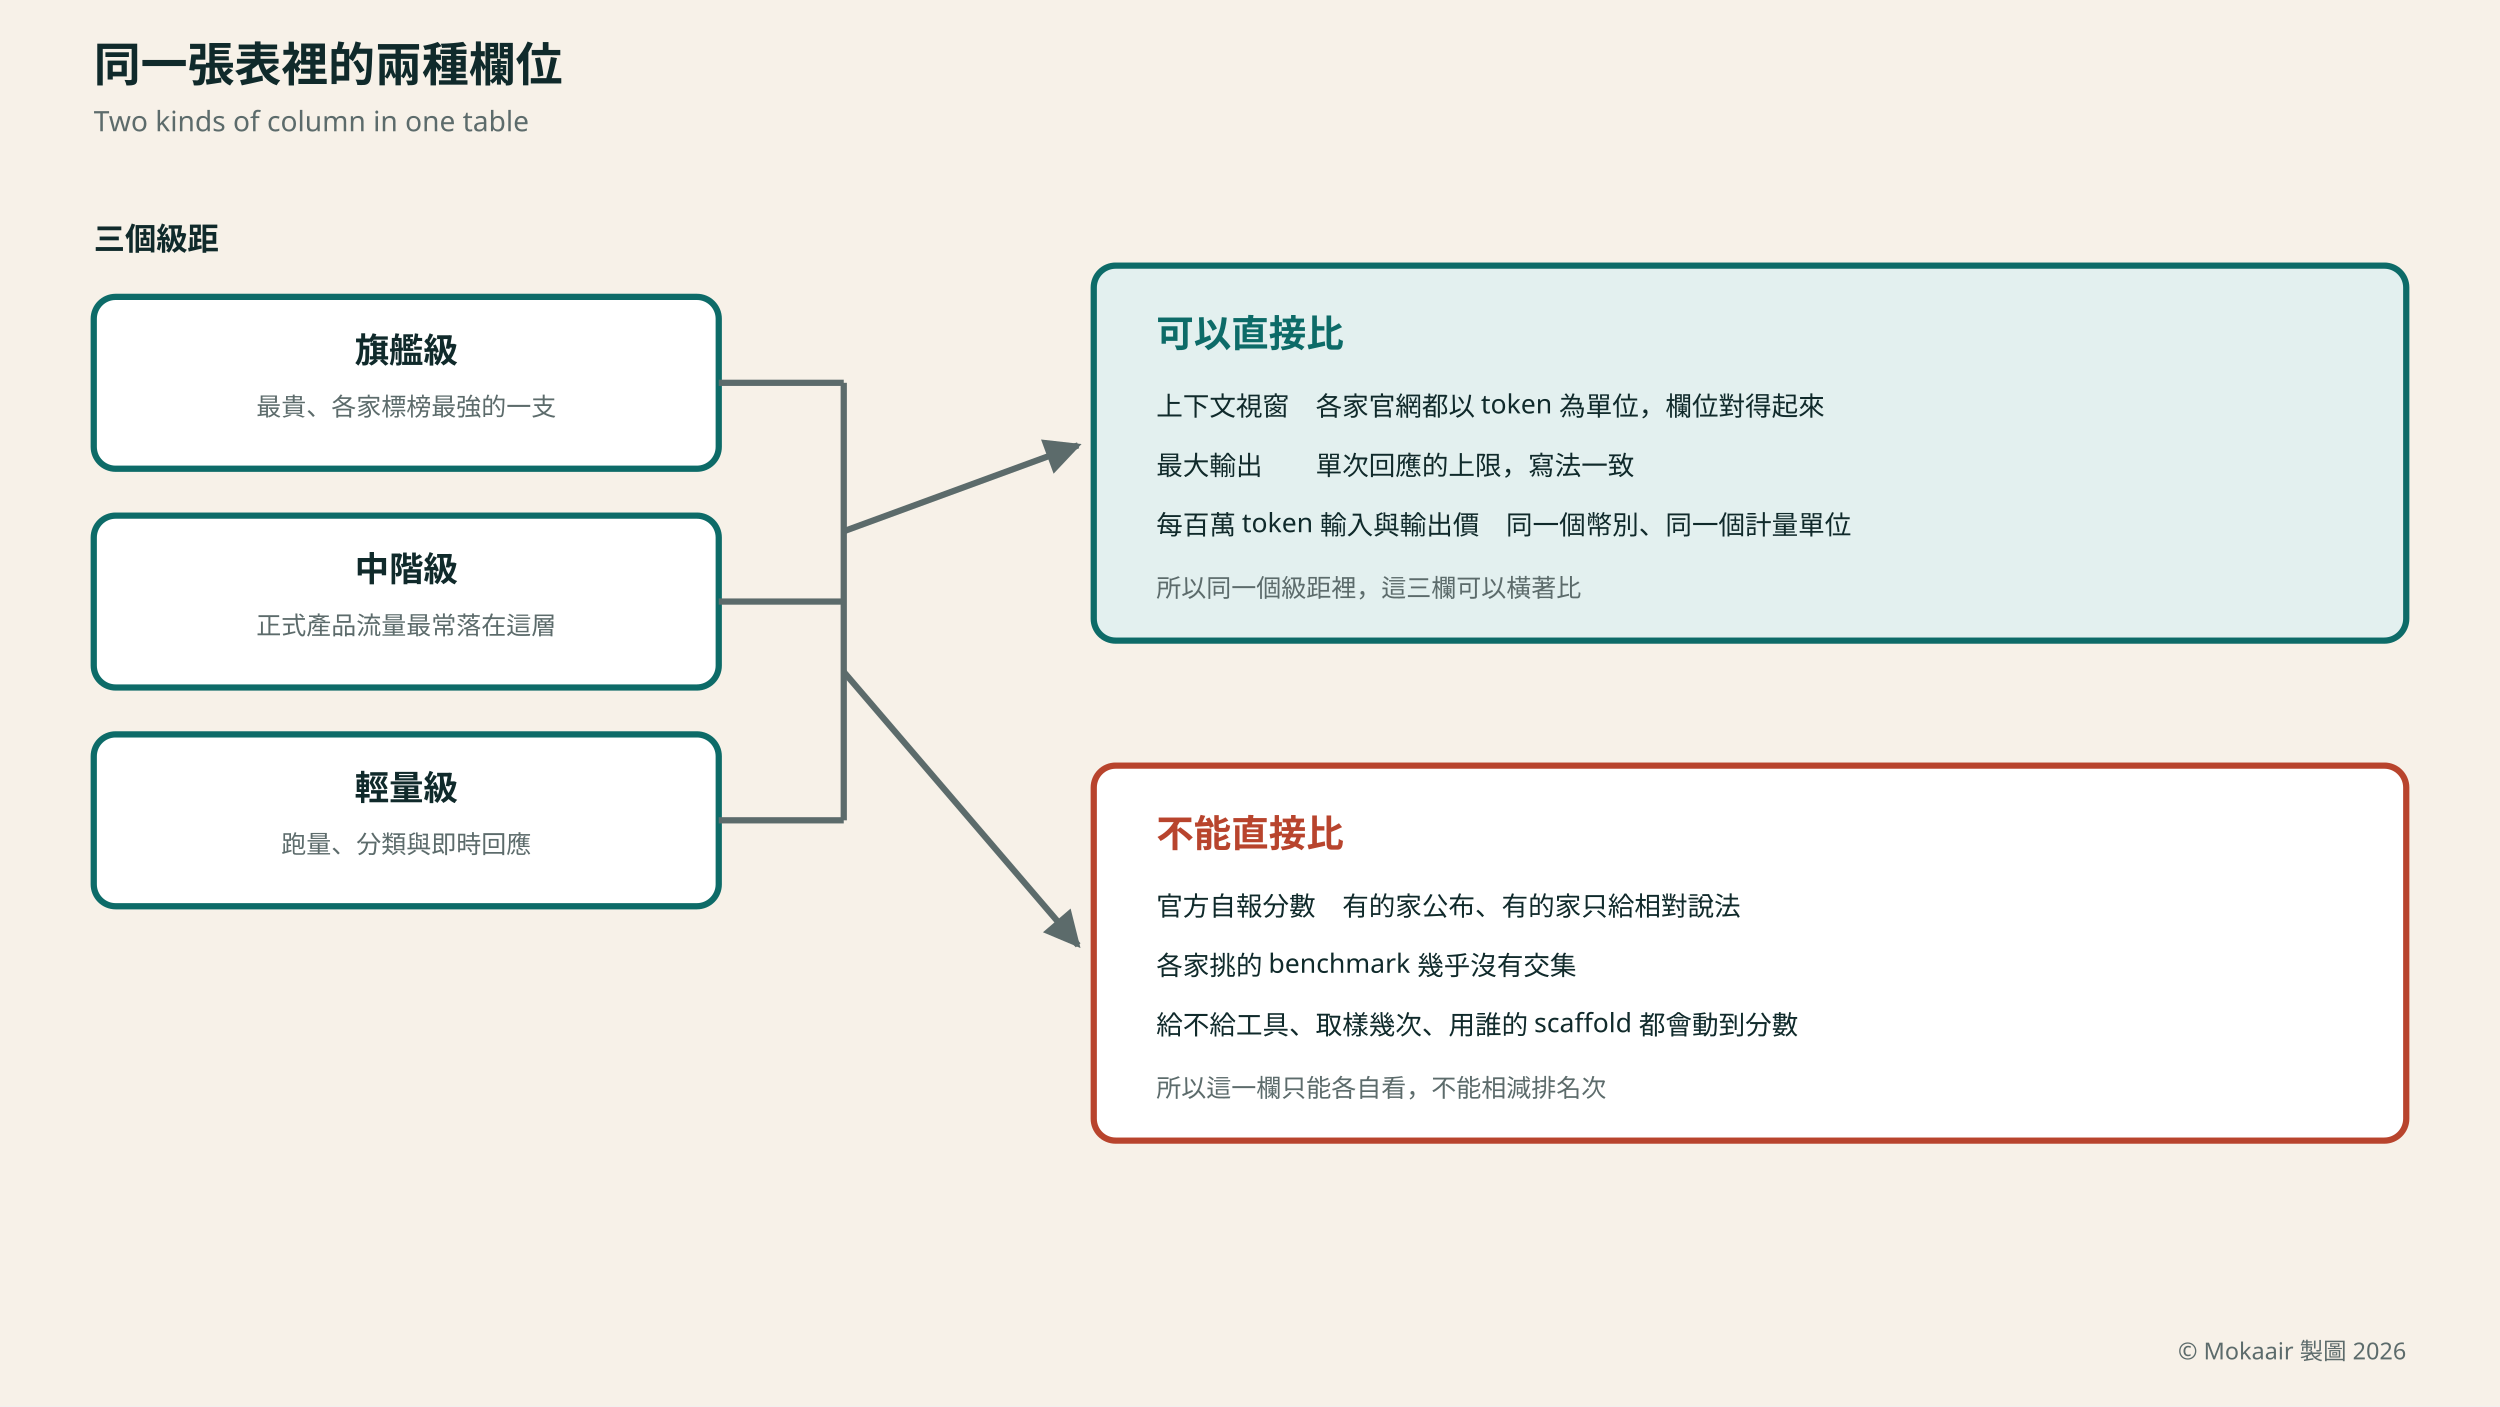
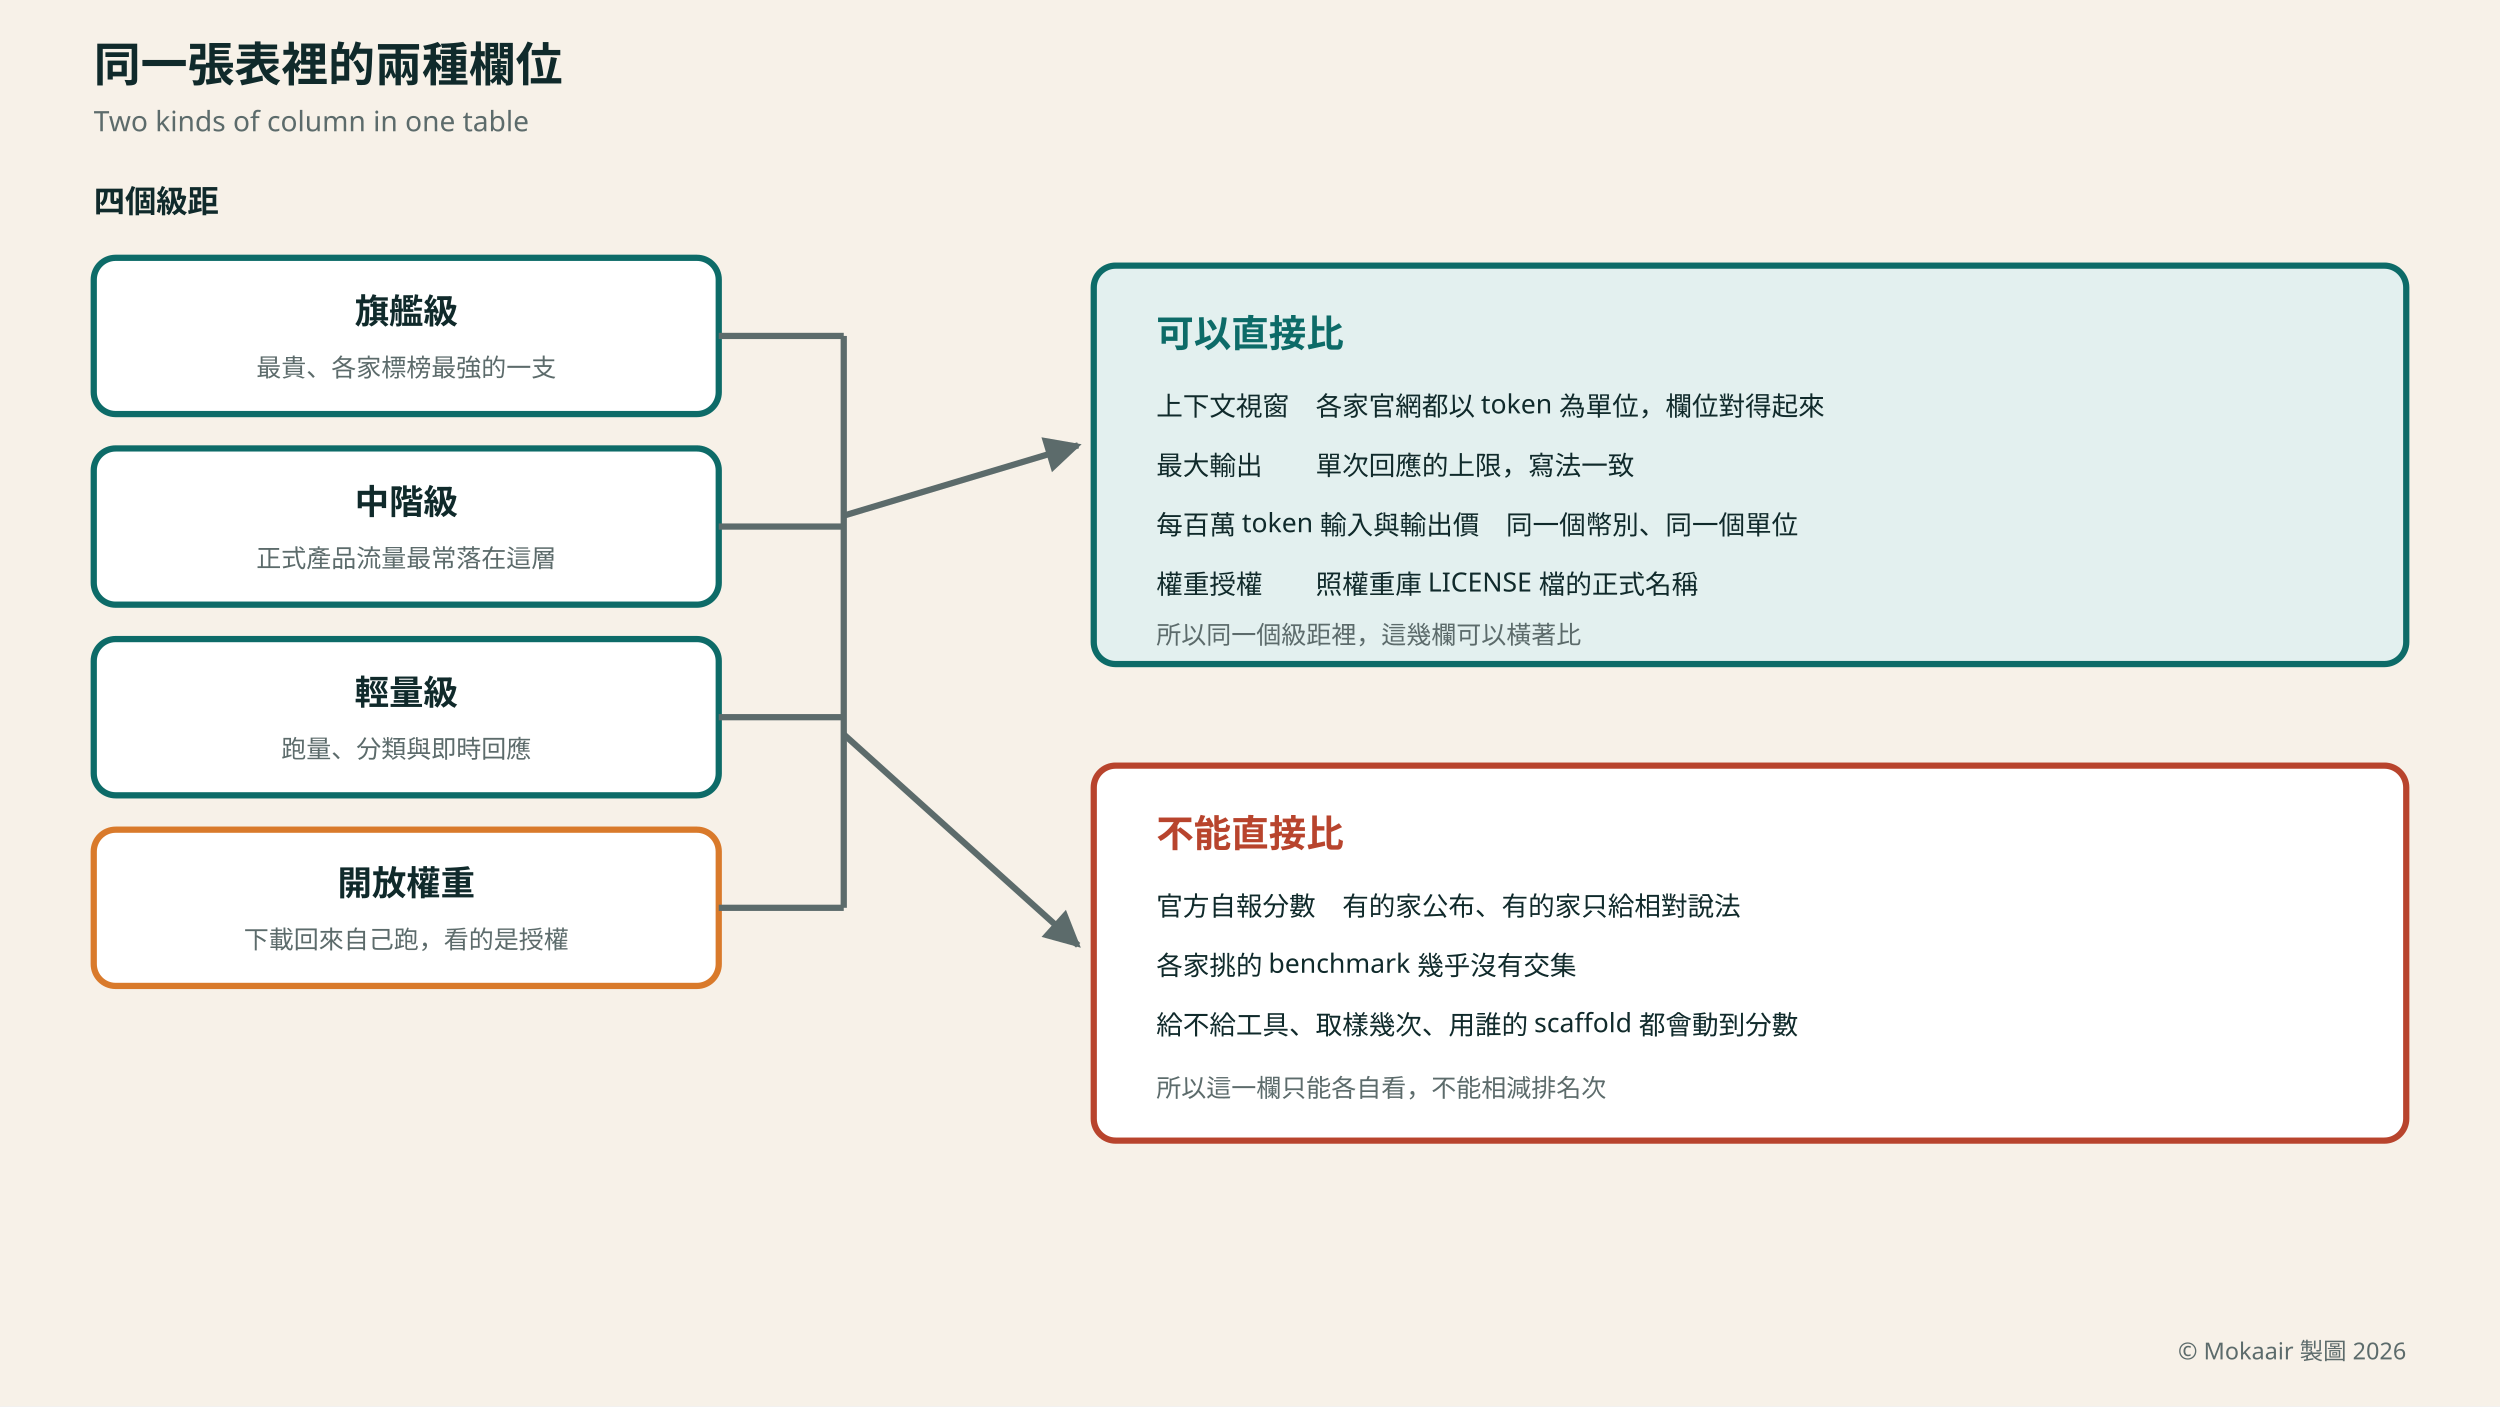
<svg xmlns="http://www.w3.org/2000/svg" viewBox="0 0 1600 900" width="1600" height="900" role="img" aria-labelledby="title desc" font-family="'Noto Sans TC','Noto Sans JP','PingFang TC','Microsoft JhengHei','Hiragino Sans',system-ui,sans-serif">
  <rect width="1600" height="900" fill="#F7F1E8" />
  <defs>
    <marker id="arrow" viewBox="0 0 12 12" refX="10" refY="6" markerWidth="7" markerHeight="7" orient="auto-start-reverse">
      <path d="M 1 1 L 11 6 L 1 11 z" fill="#5C6B6B" />
    </marker>
  </defs>
  <text x="60" y="52" font-size="30" font-weight="bold" fill="#102A2B">同一張表裡的兩種欄位</text>
  <text x="60" y="84" font-size="18" fill="#5C6B6B">Two kinds of column in one table</text>
-   <text x="60" y="160" font-size="20" font-weight="bold" fill="#102A2B">三個級距</text>
-   <rect x="60" y="190" width="400" height="110" rx="14" fill="#FFFFFF" stroke="#0D6B68" stroke-width="4" />
-   <text x="260" y="232" text-anchor="middle" font-size="22" font-weight="bold" fill="#102A2B">旗艦級</text>
-   <text x="260" y="266" text-anchor="middle" font-size="16" fill="#5C6B6B">最貴、各家標榜最強的一支</text>
-   <rect x="60" y="330" width="400" height="110" rx="14" fill="#FFFFFF" stroke="#0D6B68" stroke-width="4" />
-   <text x="260" y="372" text-anchor="middle" font-size="22" font-weight="bold" fill="#102A2B">中階級</text>
-   <text x="260" y="406" text-anchor="middle" font-size="16" fill="#5C6B6B">正式產品流量最常落在這層</text>
-   <rect x="60" y="470" width="400" height="110" rx="14" fill="#FFFFFF" stroke="#0D6B68" stroke-width="4" />
-   <text x="260" y="512" text-anchor="middle" font-size="22" font-weight="bold" fill="#102A2B">輕量級</text>
-   <text x="260" y="546" text-anchor="middle" font-size="16" fill="#5C6B6B">跑量、分類與即時回應</text>
-   <path d="M 460 245 L 540 245" stroke="#5C6B6B" stroke-width="4" fill="none" />
-   <path d="M 460 385 L 540 385" stroke="#5C6B6B" stroke-width="4" fill="none" />
-   <path d="M 460 525 L 540 525" stroke="#5C6B6B" stroke-width="4" fill="none" />
-   <path d="M 540 245 L 540 525" stroke="#5C6B6B" stroke-width="4" fill="none" />
-   <path d="M 540 340 L 690 285" stroke="#5C6B6B" stroke-width="4" fill="none" marker-end="url(#arrow)" />
-   <path d="M 540 430 L 690 605" stroke="#5C6B6B" stroke-width="4" fill="none" marker-end="url(#arrow)" />
-   <rect x="700" y="170" width="840" height="240" rx="14" fill="#E3F0EF" stroke="#0D6B68" stroke-width="4" />
+   <text x="60" y="136" font-size="20" font-weight="bold" fill="#102A2B">四個級距</text>
+   <rect x="60" y="165" width="400" height="100" rx="14" fill="#FFFFFF" stroke="#0D6B68" stroke-width="4" />
+   <text x="260" y="207" text-anchor="middle" font-size="22" font-weight="bold" fill="#102A2B">旗艦級</text>
+   <text x="260" y="241" text-anchor="middle" font-size="16" fill="#5C6B6B">最貴、各家標榜最強的一支</text>
+   <rect x="60" y="287" width="400" height="100" rx="14" fill="#FFFFFF" stroke="#0D6B68" stroke-width="4" />
+   <text x="260" y="329" text-anchor="middle" font-size="22" font-weight="bold" fill="#102A2B">中階級</text>
+   <text x="260" y="363" text-anchor="middle" font-size="16" fill="#5C6B6B">正式產品流量最常落在這層</text>
+   <rect x="60" y="409" width="400" height="100" rx="14" fill="#FFFFFF" stroke="#0D6B68" stroke-width="4" />
+   <text x="260" y="451" text-anchor="middle" font-size="22" font-weight="bold" fill="#102A2B">輕量級</text>
+   <text x="260" y="485" text-anchor="middle" font-size="16" fill="#5C6B6B">跑量、分類與即時回應</text>
+   <rect x="60" y="531" width="400" height="100" rx="14" fill="#FFFFFF" stroke="#D97A2B" stroke-width="4" />
+   <text x="260" y="573" text-anchor="middle" font-size="22" font-weight="bold" fill="#102A2B">開放權重</text>
+   <text x="260" y="607" text-anchor="middle" font-size="16" fill="#5C6B6B">下載回來自己跑，看的是授權</text>
+   <path d="M 460 215 L 540 215" stroke="#5C6B6B" stroke-width="4" fill="none" />
+   <path d="M 460 337 L 540 337" stroke="#5C6B6B" stroke-width="4" fill="none" />
+   <path d="M 460 459 L 540 459" stroke="#5C6B6B" stroke-width="4" fill="none" />
+   <path d="M 460 581 L 540 581" stroke="#5C6B6B" stroke-width="4" fill="none" />
+   <path d="M 540 215 L 540 581" stroke="#5C6B6B" stroke-width="4" fill="none" />
+   <path d="M 540 330 L 690 285" stroke="#5C6B6B" stroke-width="4" fill="none" marker-end="url(#arrow)" />
+   <path d="M 540 470 L 690 605" stroke="#5C6B6B" stroke-width="4" fill="none" marker-end="url(#arrow)" />
+   <rect x="700" y="170" width="840" height="255" rx="14" fill="#E3F0EF" stroke="#0D6B68" stroke-width="4" />
  <text x="740" y="222" font-size="24" font-weight="bold" fill="#0D6B68">可以直接比</text>
  <text x="740" y="266" font-size="17" fill="#102A2B">上下文視窗　各家官網都以 token 為單位，欄位對得起來</text>
  <text x="740" y="304" font-size="17" fill="#102A2B">最大輸出　　單次回應的上限，寫法一致</text>
-   <text x="740" y="342" font-size="17" fill="#102A2B">每百萬 token 輸入與輸出價　同一個幣別、同一個計量單位</text>
-   <text x="740" y="382" font-size="16" fill="#5C6B6B">所以同一個級距裡，這三欄可以橫著比</text>
+   <text x="740" y="342" font-size="17" fill="#102A2B">每百萬 token 輸入與輸出價　同一個幣別、同一個單位</text>
+   <text x="740" y="380" font-size="17" fill="#102A2B">權重授權　　照權重庫 LICENSE 檔的正式名稱</text>
+   <text x="740" y="412" font-size="16" fill="#5C6B6B">所以同一個級距裡，這幾欄可以橫著比</text>
  <rect x="700" y="490" width="840" height="240" rx="14" fill="#FFFFFF" stroke="#B8442D" stroke-width="4" />
  <text x="740" y="542" font-size="24" font-weight="bold" fill="#B8442D">不能直接比</text>
  <text x="740" y="586" font-size="17" fill="#102A2B">官方自報分數　有的家公布、有的家只給相對說法</text>
  <text x="740" y="624" font-size="17" fill="#102A2B">各家挑的 benchmark 幾乎沒有交集</text>
  <text x="740" y="662" font-size="17" fill="#102A2B">給不給工具、取樣幾次、用誰的 scaffold 都會動到分數</text>
  <text x="740" y="702" font-size="16" fill="#5C6B6B">所以這一欄只能各自看，不能相減排名次</text>
  <text x="1540" y="870" text-anchor="end" font-size="15" fill="#5C6B6B">© Mokaair 製圖 2026</text>
</svg>
